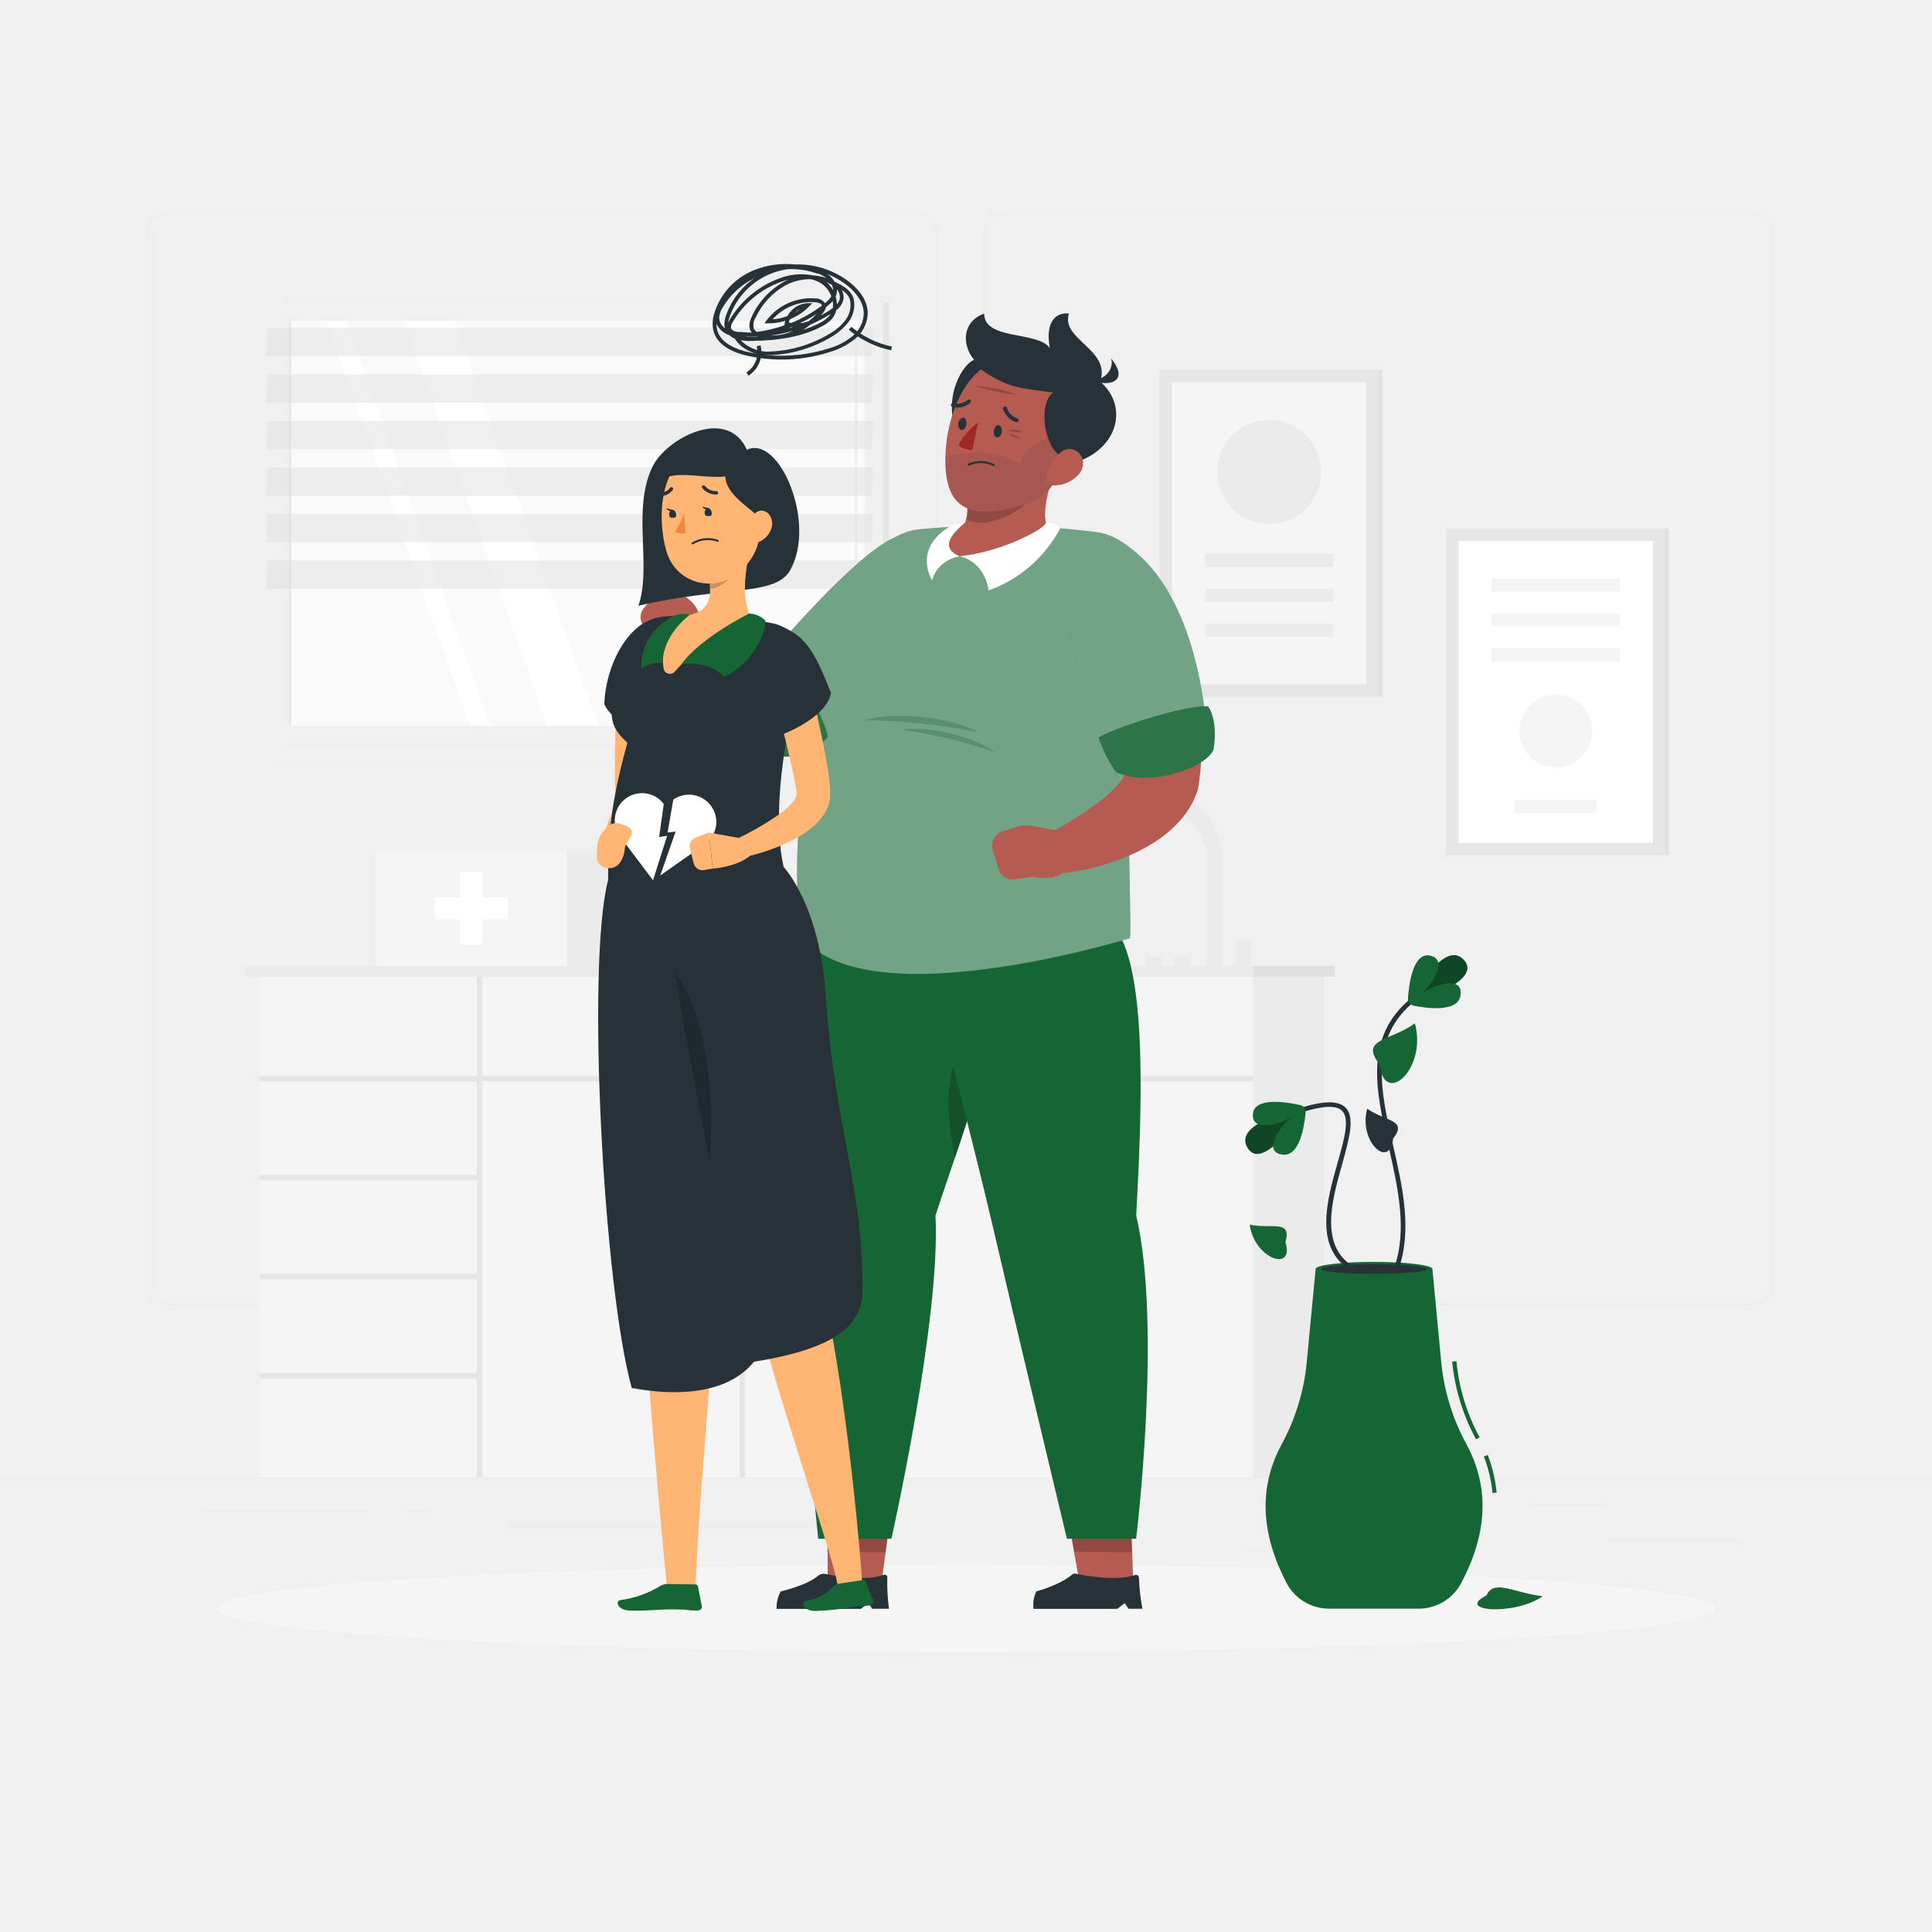
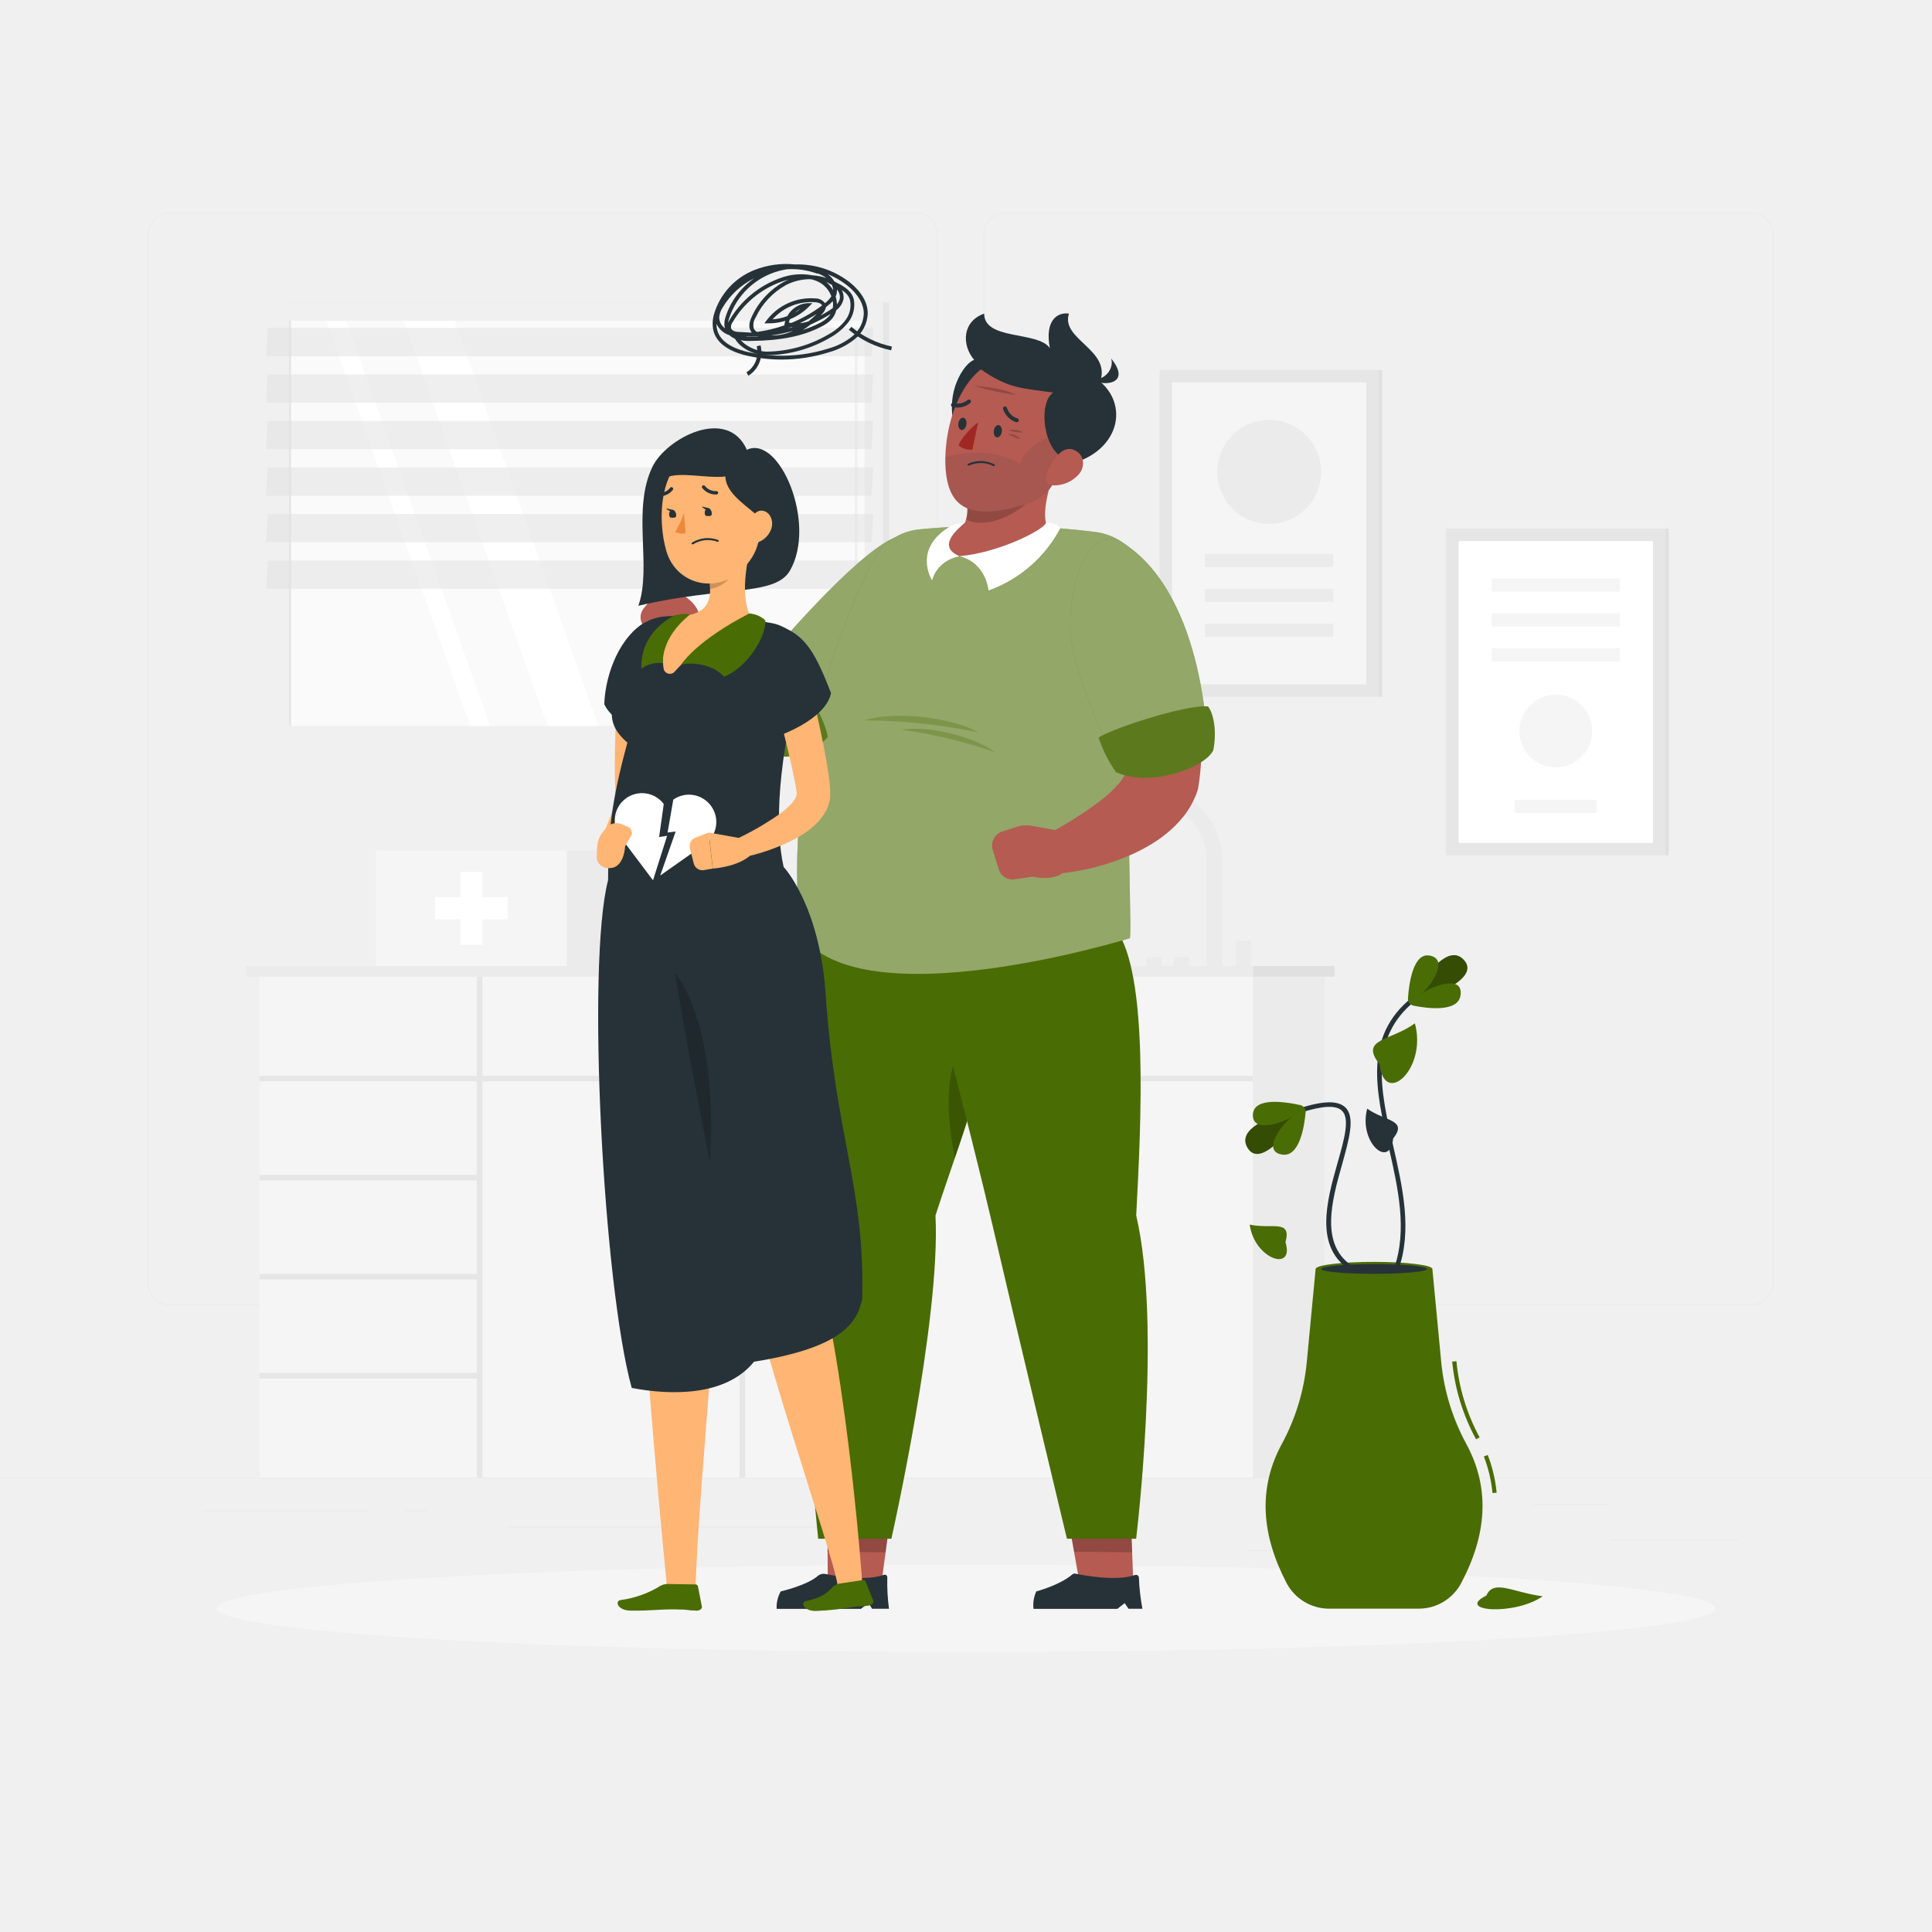
<svg xmlns="http://www.w3.org/2000/svg" viewBox="0 0 500 500">
  <g id="freepik--background-complete--inject-3">
    <rect y="382.4" width="500" height="0.25" style="fill:#ebebeb" />
    <rect x="416.78" y="398.49" width="33.12" height="0.25" style="fill:#ebebeb" />
    <rect x="322.53" y="401.21" width="8.69" height="0.25" style="fill:#ebebeb" />
    <rect x="396.59" y="389.21" width="19.19" height="0.25" style="fill:#ebebeb" />
    <rect x="52.46" y="390.89" width="43.19" height="0.25" style="fill:#ebebeb" />
    <rect x="104.56" y="390.89" width="6.33" height="0.25" style="fill:#ebebeb" />
    <rect x="131.47" y="395.11" width="93.68" height="0.25" style="fill:#ebebeb" />
    <path d="M237,337.8H43.91a5.71,5.71,0,0,1-5.7-5.71V60.66A5.71,5.71,0,0,1,43.91,55H237a5.71,5.71,0,0,1,5.71,5.71V332.09A5.71,5.71,0,0,1,237,337.8ZM43.91,55.2a5.46,5.46,0,0,0-5.45,5.46V332.09a5.46,5.46,0,0,0,5.45,5.46H237a5.47,5.47,0,0,0,5.46-5.46V60.66A5.47,5.47,0,0,0,237,55.2Z" style="fill:#ebebeb" />
    <path d="M453.31,337.8H260.21a5.72,5.72,0,0,1-5.71-5.71V60.66A5.72,5.72,0,0,1,260.21,55h193.1A5.71,5.71,0,0,1,459,60.66V332.09A5.71,5.71,0,0,1,453.31,337.8ZM260.21,55.2a5.47,5.47,0,0,0-5.46,5.46V332.09a5.47,5.47,0,0,0,5.46,5.46h193.1a5.47,5.47,0,0,0,5.46-5.46V60.66a5.47,5.47,0,0,0-5.46-5.46Z" style="fill:#ebebeb" />
    <rect x="300.08" y="95.76" width="56.73" height="84.56" style="fill:#e6e6e6" />
    <rect x="356.82" y="95.76" width="0.89" height="84.56" transform="translate(714.52 276.09) rotate(180)" style="fill:#e0e0e0" />
    <rect x="289.38" y="112.89" width="78.14" height="50.31" transform="translate(466.49 -190.41) rotate(90)" style="fill:#f5f5f5" />
    <circle cx="328.45" cy="122.12" r="13.45" transform="translate(155.29 426.77) rotate(-80.78)" style="fill:#ebebeb" />
    <rect x="311.86" y="143.35" width="33.18" height="3.4" style="fill:#ebebeb" />
    <rect x="311.86" y="152.38" width="33.18" height="3.4" style="fill:#ebebeb" />
    <rect x="311.86" y="161.41" width="33.18" height="3.4" style="fill:#ebebeb" />
    <rect x="374.26" y="136.8" width="56.73" height="84.56" style="fill:#e6e6e6" />
    <rect x="430.99" y="136.8" width="0.89" height="84.56" transform="translate(862.87 358.17) rotate(180)" style="fill:#e0e0e0" />
    <rect x="363.56" y="153.93" width="78.14" height="50.31" transform="translate(581.71 -223.54) rotate(90)" style="fill:#fff" />
    <circle cx="402.63" cy="189.18" r="9.43" transform="translate(-15.84 340.11) rotate(-45)" style="fill:#f5f5f5" />
    <rect x="386.03" y="167.77" width="33.18" height="3.4" style="fill:#f5f5f5" />
    <rect x="392.03" y="206.99" width="21.19" height="3.4" style="fill:#f5f5f5" />
    <rect x="386.03" y="158.74" width="33.18" height="3.4" style="fill:#f5f5f5" />
    <rect x="386.03" y="149.72" width="33.18" height="3.4" style="fill:#f5f5f5" />
    <rect x="63.6" y="250" width="260.69" height="2.78" style="fill:#ebebeb" />
    <rect x="324.29" y="250" width="21.11" height="2.78" transform="translate(669.69 502.78) rotate(180)" style="fill:#e0e0e0" />
    <rect x="67.18" y="252.78" width="257.11" height="129.62" style="fill:#f5f5f5" />
    <rect x="123.4" y="252.78" width="1.44" height="129.62" style="fill:#e6e6e6" />
    <rect x="191.4" y="279.14" width="1.44" height="103.26" style="fill:#e6e6e6" />
    <rect x="94.93" y="327.57" width="1.44" height="56.94" transform="translate(451.69 260.39) rotate(90)" style="fill:#e6e6e6" />
    <rect x="94.93" y="301.93" width="1.44" height="56.94" transform="translate(426.06 234.76) rotate(90)" style="fill:#e6e6e6" />
    <rect x="94.93" y="276.3" width="1.44" height="56.94" transform="translate(400.42 209.12) rotate(90)" style="fill:#e6e6e6" />
    <rect x="195.01" y="150.58" width="1.44" height="257.11" transform="translate(474.87 83.4) rotate(90)" style="fill:#e6e6e6" />
    <rect x="324.29" y="252.78" width="18.47" height="129.62" transform="translate(667.05 635.18) rotate(180)" style="fill:#ebebeb" />
    <rect x="97.29" y="220.12" width="49.4" height="29.88" style="fill:#f5f5f5" />
    <rect x="146.69" y="220.12" width="12.17" height="29.88" transform="translate(305.56 470.12) rotate(180)" style="fill:#ebebeb" />
    <polygon points="131.43 232.21 124.85 232.21 124.85 225.63 119.14 225.63 119.14 232.21 112.56 232.21 112.56 237.91 119.14 237.91 119.14 244.5 124.85 244.5 124.85 237.91 131.43 237.91 131.43 232.21" style="fill:#fff" />
    <path d="M316.33,250h-4V222.62a15.11,15.11,0,1,0-30.22,0h-4a19.11,19.11,0,1,1,38.22,0Z" style="fill:#ebebeb" />
    <rect x="319.78" y="243.44" width="4" height="6.56" style="fill:#ebebeb" />
    <rect x="303.75" y="247.67" width="4" height="2.33" style="fill:#ebebeb" />
    <rect x="296.66" y="247.67" width="4" height="2.33" style="fill:#ebebeb" />
    <rect x="73.38" y="78.24" width="156.72" height="114.39" transform="translate(303.48 270.87) rotate(180)" style="fill:#e6e6e6" />
    <rect x="69.99" y="78.24" width="158.53" height="114.39" transform="translate(298.5 270.87) rotate(180)" style="fill:#f0f0f0" />
    <polygon points="73.38 192.63 230.1 192.63 230.1 197.62 70.06 197.62 73.38 192.63" style="fill:#e6e6e6" />
    <polygon points="64.33 192.63 222.86 192.63 219.53 197.62 61.01 197.62 64.33 192.63" style="fill:#f0f0f0" />
    <rect x="96.81" y="60.93" width="104.88" height="149.02" transform="translate(284.69 -13.81) rotate(90)" style="fill:#fafafa" />
    <polygon points="154.86 187.88 117.64 83 104.47 83 141.69 187.88 154.86 187.88" style="fill:#fff" />
    <path d="M221.56,184.55a.37.37,0,0,0,.36-.37V86.09a.36.36,0,0,0-.72,0v98.09A.37.37,0,0,0,221.56,184.55Z" style="fill:#f0f0f0" />
    <polygon points="126.83 187.88 89.61 83 84.47 83 121.69 187.88 126.83 187.88" style="fill:#fff" />
    <rect x="22.6" y="135.14" width="104.88" height="0.6" transform="translate(210.48 60.39) rotate(90)" style="fill:#e6e6e6" />
    <polygon points="68.86 92.17 225.58 92.17 226.02 84.84 69.3 84.84 68.86 92.17" style="fill:#e0e0e0;opacity:0.5" />
    <polygon points="68.86 104.21 225.58 104.21 226.02 96.89 69.3 96.89 68.86 104.21" style="fill:#e0e0e0;opacity:0.5" />
    <polygon points="68.86 116.25 225.58 116.25 226.02 108.93 69.3 108.93 68.86 116.25" style="fill:#e0e0e0;opacity:0.5" />
    <polygon points="68.86 128.3 225.58 128.3 226.02 120.97 69.3 120.97 68.86 128.3" style="fill:#e0e0e0;opacity:0.5" />
    <polygon points="68.86 140.34 225.58 140.34 226.02 133.01 69.3 133.01 68.86 140.34" style="fill:#e0e0e0;opacity:0.5" />
    <polygon points="68.86 152.38 225.58 152.38 226.02 145.05 69.3 145.05 68.86 152.38" style="fill:#e0e0e0;opacity:0.5" />
  </g>
  <g id="freepik--Shadow--inject-3">
    <ellipse id="freepik--path--inject-3" cx="250" cy="416.24" rx="193.89" ry="11.32" style="fill:#f5f5f5" />
  </g>
  <g id="freepik--character-2--inject-3">
    <path d="M247.83,112.76c-4.35-10.65,2-19.12,4.29-19.6-3.31-3.93-3.08-10,2.58-12,0,7,13.93,4.46,17,8.93-1.37-7.27,2-9.35,4.94-8.93-2.19,6.72,11,9.34,8.07,17.6,7.2,6.12,5,17.05-6.16,20.86S250.73,119.86,247.83,112.76Z" style="fill:#263238" />
    <path d="M282.49,98.25c4,.23,5.85-3.35,5.05-5.49C292.85,99.24,286,100.22,282.49,98.25Z" style="fill:#263238" />
    <polygon points="214.13 390.62 230.66 390.78 228.04 410.31 214.22 410.2 214.13 390.62" style="fill:#b55b52" />
    <polygon points="214.13 390.63 230.67 390.78 229.2 401.72 214.18 401.59 214.13 390.63" style="opacity:0.2" />
-     <path d="M242.1,314.57c8.07-25.06,20-51.22,12.08-75.1L208,239.33s-.39,54.88-1.25,78c-.89,24.05,5,80.9,5,80.9l18.94,0S243.5,341.42,242.1,314.57Z" style="fill:#166534" />
+     <path d="M242.1,314.57c8.07-25.06,20-51.22,12.08-75.1L208,239.33s-.39,54.88-1.25,78c-.89,24.05,5,80.9,5,80.9l18.94,0S243.5,341.42,242.1,314.57Z" style="fill:#4a6c04" />
    <path d="M256.31,264.62c-1.34,11.58-5.18,23.38-9.18,35.1C242.33,275.7,249,267.25,256.31,264.62Z" style="opacity:0.2" />
    <path d="M230.07,416.35H225.7l-.91-1.46-2,1.48H201a8.15,8.15,0,0,1,1.06-4.52s6.83-1.54,9.69-4.08a2.32,2.32,0,0,1,2-.4c2.89.58,10.58,1.84,15,.19a.67.67,0,0,1,.88.65A51,51,0,0,0,230.07,416.35Z" style="fill:#263238" />
    <polygon points="276.03 390.62 292.59 390.78 293.32 410.31 279.48 410.2 276.03 390.62" style="fill:#b55b52" />
    <polygon points="276.04 390.63 292.6 390.78 293.01 401.72 277.97 401.59 276.04 390.63" style="opacity:0.2" />
-     <path d="M294.05,314.57c1.33-25.06,3.15-62.56-5.25-74.09l-51.58-1.15s14.34,54.88,19.7,78c5.56,24.05,19.2,80.9,19.2,80.9l17.91,0S300.78,343.18,294.05,314.57Z" style="fill:#166534" />
+     <path d="M294.05,314.57c1.33-25.06,3.15-62.56-5.25-74.09l-51.58-1.15s14.34,54.88,19.7,78c5.56,24.05,19.2,80.9,19.2,80.9l17.91,0S300.78,343.18,294.05,314.57Z" style="fill:#4a6c04" />
    <path d="M235.48,167.89l-1,1.42-.94,1.25c-.63.82-1.28,1.6-1.93,2.38-1.29,1.56-2.67,3-4.09,4.49s-2.91,2.85-4.45,4.22-3.15,2.68-4.86,3.92-3.46,2.45-5.34,3.56a56.21,56.21,0,0,1-6,3,43.82,43.82,0,0,1-6.63,2.28,39.51,39.51,0,0,1-7.31,1.07l-.92.05a7.23,7.23,0,0,1-3.44-.7,24.67,24.67,0,0,1-4.44-2.67,28.19,28.19,0,0,1-3.6-3.35,28.86,28.86,0,0,1-4.74-7.48,34.63,34.63,0,0,1-2.31-7.65,38.17,38.17,0,0,1-.49-3.81c0-.64-.06-1.28-.08-1.92l0-2.07a4.73,4.73,0,0,1,4.8-4.67,4.68,4.68,0,0,1,2.67.87l3,2.11a3.81,3.81,0,0,1,.33.51l.36.61c.24.42.49.83.74,1.24.48.83,1,1.63,1.52,2.4a32.39,32.39,0,0,0,3.25,4.14,20.32,20.32,0,0,0,1.66,1.59,19.55,19.55,0,0,0,1.62,1.17,8,8,0,0,0,2.84,1.06l-4.37-.65a23.61,23.61,0,0,0,6.81-2.56,34.91,34.91,0,0,0,3.53-2.22c1.19-.8,2.37-1.72,3.53-2.68a80.53,80.53,0,0,0,6.77-6.38c1.1-1.14,2.16-2.33,3.21-3.52l1.53-1.8.73-.89.6-.74.44-.54a10.67,10.67,0,0,1,17,12.93Z" style="fill:#b55b52" />
    <path d="M183.86,165.87l-4.51,5.33c-6.4,3.55-9.55-5.47-9.55-5.47L166.53,162a3.71,3.71,0,0,1,.24-4.78l3.12-3.75a3.84,3.84,0,0,1,5.3-.88l3.34,2.74a7.69,7.69,0,0,1,2.21,3Z" style="fill:#b55b52" />
-     <path d="M231.61,139.1c-10.41,4.16-33.1,31.3-33.1,31.3-3,5.64,2.33,20.57,10,22.15,0,0,20.63-11,25.61-20.52C239.51,161.64,242.65,134.7,231.61,139.1Z" style="fill:#166534" />
+     <path d="M231.61,139.1c-10.41,4.16-33.1,31.3-33.1,31.3-3,5.64,2.33,20.57,10,22.15,0,0,20.63-11,25.61-20.52C239.51,161.64,242.65,134.7,231.61,139.1Z" style="fill:#4a6c04" />
    <g style="opacity:0.4">
      <path d="M231.61,139.1c-10.41,4.16-33.1,31.3-33.1,31.3-3,5.64,2.33,20.57,10,22.15,0,0,20.63-11,25.61-20.52C239.51,161.64,242.65,134.7,231.61,139.1Z" style="fill:#fff" />
    </g>
-     <path d="M237.87,137a208.81,208.81,0,0,1,46,.73,15.53,15.53,0,0,1,12.92,18.49c-7.16,36-3.63,79.46-4.36,86.58,0,0-69.3,21.46-85.29-1-4.7-44.14,11.13-80.78,18.36-96A15.45,15.45,0,0,1,237.87,137Z" style="fill:#166534" />
+     <path d="M237.87,137a208.81,208.81,0,0,1,46,.73,15.53,15.53,0,0,1,12.92,18.49c-7.16,36-3.63,79.46-4.36,86.58,0,0-69.3,21.46-85.29-1-4.7-44.14,11.13-80.78,18.36-96A15.45,15.45,0,0,1,237.87,137Z" style="fill:#4a6c04" />
    <path d="M237.87,137a208.81,208.81,0,0,1,46,.73,15.53,15.53,0,0,1,12.92,18.49c-7.16,36-3.63,79.46-4.36,86.58,0,0-69.3,21.46-85.29-1-4.7-44.14,11.13-80.78,18.36-96A15.45,15.45,0,0,1,237.87,137Z" style="fill:#fff;opacity:0.4" />
    <path d="M245.11,138.4a11.11,11.11,0,0,1,4.65-3.18,9,9,0,0,0,.15-6.05L272.59,122c-1.84,7.49-3.4,12.43-.61,16.07-1.68,2.27-11.92,5.48-21.1,6C243.13,144.39,243.48,140.46,245.11,138.4Z" style="fill:#b55b52" />
    <path d="M270.7,135.3c-.55,1.82-12.12,7.73-22.4,8.64,7,1.74,7.53,8.88,7.53,8.88a34,34,0,0,0,18.59-16.15C273.26,135.05,270.7,135.3,270.7,135.3Z" style="fill:#fff" />
-     <path d="M223.74,186.42a148.93,148.93,0,0,1,29.42,3.12C247.59,186.17,232.58,183.64,223.74,186.42Z" style="fill:#166534;opacity:0.3" />
-     <path d="M233.41,188.88a123.08,123.08,0,0,1,24.07,5.79C253.23,191.26,241,187.53,233.41,188.88Z" style="fill:#166534;opacity:0.3" />
+     <path d="M223.74,186.42a148.93,148.93,0,0,1,29.42,3.12C247.59,186.17,232.58,183.64,223.74,186.42Z" style="fill:#4a6c04;opacity:0.3" />
+     <path d="M233.41,188.88a123.08,123.08,0,0,1,24.07,5.79C253.23,191.26,241,187.53,233.41,188.88Z" style="fill:#4a6c04;opacity:0.3" />
    <path d="M249.76,135.22c-1.1,1.11-7.84,6-1.46,8.72-6.13,1.29-7.07,6.28-7.07,6.28s-5.36-8.34,5.1-14.24A21.73,21.73,0,0,1,249.76,135.22Z" style="fill:#fff" />
    <path d="M250.09,129.87l17-1c-5.32,5.69-13.38,7.82-17.06,5.51A9,9,0,0,0,250.09,129.87Z" style="opacity:0.2" />
    <path d="M277.18,111.26c-2.65,10.54-4,17-11.49,19.2-14.63,4.41-20.47,1.26-21-9.89-.51-10,3.9-25.59,15.14-27.79A15,15,0,0,1,277.18,111.26Z" style="fill:#b55b52" />
    <path d="M274.42,117.64l-2.6-4.7s-7.23,2.86-7.74,7.32c-1.46-1.51-9.5-5-19.46-1.9,0,.76,0,1.5,0,2.21.56,11.15,6.41,14.3,21,9.9,4.57-1.39,6.86-4.32,8.54-8.81A12.61,12.61,0,0,0,274.42,117.64Z" style="fill:#263238;opacity:0.1" />
    <path d="M275.54,118.59c-5.42-1.85-7-14.11-3-17-8-1.16-11.45-.88-18.95-6.18a1.57,1.57,0,0,1,.56-2.8c11.68-2.71,18.17-.7,22.05,3.92C280.36,101.44,286,114.78,275.54,118.59Z" style="fill:#263238" />
    <path d="M251.91,119.55a9.37,9.37,0,0,0-1.37.48.24.24,0,0,0-.1.33.28.28,0,0,0,.35.13,7.25,7.25,0,0,1,6.31.12.26.26,0,0,0,.35-.08.25.25,0,0,0-.1-.34A7.65,7.65,0,0,0,251.91,119.55Z" style="fill:#263238" />
    <path d="M260.94,111.37a5,5,0,0,1,3.79.52A9.91,9.91,0,0,1,260.94,111.37Z" style="opacity:0.2" />
    <path d="M260.88,112.29a4.13,4.13,0,0,1,3.21,1.31A8.13,8.13,0,0,1,260.88,112.29Z" style="opacity:0.2" />
    <path d="M252.12,99.85s7.33.37,10.83,2.35A59.78,59.78,0,0,1,252.12,99.85Z" style="opacity:0.2" />
    <path d="M279.09,122.87a8.58,8.58,0,0,1-6,2.75c-3.05.08-2.69-2.38-1.35-4.93,1.21-2.29,3.4-5.38,6.17-4.27S281,120.79,279.09,122.87Z" style="fill:#b55b52" />
    <path d="M259.25,111.84c-.16.87-.75,1.47-1.31,1.34s-.89-.94-.73-1.81.75-1.47,1.31-1.34S259.41,111,259.25,111.84Z" style="fill:#263238" />
    <path d="M250.09,109.93c-.17.87-.76,1.47-1.32,1.34s-.89-.94-.73-1.81.75-1.47,1.32-1.34S250.25,109.06,250.09,109.93Z" style="fill:#263238" />
    <path d="M253.15,109.28l-1.51,7.12s-2.4.12-3.57-1.2C249.43,112.11,253.15,109.28,253.15,109.28Z" style="fill:#a02724" />
    <path d="M260.18,105.21a.47.47,0,0,0-.26,0,.51.51,0,0,0-.32.65,5.24,5.24,0,0,0,3.35,3.39.52.52,0,1,0,.25-1h0a4.18,4.18,0,0,1-2.62-2.71A.51.51,0,0,0,260.18,105.21Z" style="fill:#263238" />
    <path d="M250.93,103.42a.52.52,0,0,0-.48.08,4.07,4.07,0,0,1-3.66.81.52.52,0,0,0-.65.33.53.53,0,0,0,.32.66,5.15,5.15,0,0,0,4.63-1,.52.52,0,0,0,.08-.73A.47.47,0,0,0,250.93,103.42Z" style="fill:#263238" />
    <path d="M295.66,416.35h-3.6l-1-1.46-1.89,1.48H267.47a8.33,8.33,0,0,1,.73-4.52s5.89-1.54,9.2-4.29a1,1,0,0,1,.8-.32c2.16.46,10.76,2.08,15.49.38a.77.77,0,0,1,1.06.71A52.89,52.89,0,0,0,295.66,416.35Z" style="fill:#263238" />
    <path d="M301.41,155.52l.71,1.49.62,1.38c.41.91.78,1.82,1.15,2.73.74,1.82,1.39,3.67,2,5.53a104.58,104.58,0,0,1,3.15,11.43q.62,2.94,1.08,5.95c.27,2,.49,4.07.63,6.15s.2,4.21.11,6.38a58.47,58.47,0,0,1-.66,6.61l-.12.76a5.88,5.88,0,0,1-.22.85,21.86,21.86,0,0,1-3.56,6.51,28.91,28.91,0,0,1-4.42,4.43,32.71,32.71,0,0,1-4.57,3.14,47.71,47.71,0,0,1-4.6,2.36,62,62,0,0,1-9.2,3.18c-1.54.41-3.09.73-4.64,1l-2.34.38c-.8.12-1.54.19-2.45.3a5.35,5.35,0,0,1-3.33-9.92l.47-.27,3.5-2c1.19-.69,2.36-1.41,3.51-2.13a77.31,77.31,0,0,0,6.47-4.47,31.27,31.27,0,0,0,5-4.66c1.27-1.5,1.78-2.93,1.68-3.35l-.33,1.61a48.31,48.31,0,0,0-.58-8.64,92.18,92.18,0,0,0-2-9.23c-.88-3.11-1.84-6.25-2.95-9.36-.54-1.56-1.13-3.1-1.71-4.64l-.9-2.29-.84-2.09-.22-.55a10.67,10.67,0,0,1,19.54-8.56Z" style="fill:#b55b52" />
-     <path d="M291,140.73c21.22,14,21.53,52.92,21.53,52.92-4.14,6.38-17.06,6.85-24.13,3.39,0,0-9.9-20.93-11.2-31.63C275.81,153.78,281.11,134.19,291,140.73Z" style="fill:#166534" />
+     <path d="M291,140.73c21.22,14,21.53,52.92,21.53,52.92-4.14,6.38-17.06,6.85-24.13,3.39,0,0-9.9-20.93-11.2-31.63C275.81,153.78,281.11,134.19,291,140.73Z" style="fill:#4a6c04" />
    <g style="opacity:0.4">
      <path d="M291,140.73c21.22,14,21.53,52.92,21.53,52.92-4.14,6.38-17.06,6.85-24.13,3.39,0,0-9.9-20.93-11.2-31.63C275.81,153.78,281.11,134.19,291,140.73Z" style="fill:#fff" />
    </g>
-     <path d="M296.48,201.29c6.74,0,15.73-3.35,17.53-7.16,1.06-5.66-.24-10-1.39-11.31-5.77-.59-26.22,6.22-28.29,8.12a34.35,34.35,0,0,0,4.52,8.93A18.82,18.82,0,0,0,296.48,201.29Z" style="fill:#166534" />
+     <path d="M296.48,201.29c6.74,0,15.73-3.35,17.53-7.16,1.06-5.66-.24-10-1.39-11.31-5.77-.59-26.22,6.22-28.29,8.12a34.35,34.35,0,0,0,4.52,8.93A18.82,18.82,0,0,0,296.48,201.29Z" style="fill:#4a6c04" />
    <path d="M296.48,201.29c6.74,0,15.73-3.35,17.53-7.16,1.06-5.66-.24-10-1.39-11.31-5.77-.59-26.22,6.22-28.29,8.12a34.35,34.35,0,0,0,4.52,8.93A18.82,18.82,0,0,0,296.48,201.29Z" style="fill:#fff;opacity:0.1" />
    <path d="M275,215.2l2,6.68c-.49,7.31-9.78,5-9.78,5l-4.9.72a3.7,3.7,0,0,1-3.89-2.79L257,220.2a3.86,3.86,0,0,1,2.14-4.94l4.12-1.31a7.53,7.53,0,0,1,3.71-.24Z" style="fill:#b55b52" />
-     <path d="M192.64,180.13c1.34,6.6,6.47,14.72,10.57,15.71a15.39,15.39,0,0,0,11-5.08c-.6-5.77-11.63-23-13.91-24.63a34.42,34.42,0,0,0-7.83,6.24A18.82,18.82,0,0,0,192.64,180.13Z" style="fill:#166534" />
+     <path d="M192.64,180.13c1.34,6.6,6.47,14.72,10.57,15.71a15.39,15.39,0,0,0,11-5.08c-.6-5.77-11.63-23-13.91-24.63a34.42,34.42,0,0,0-7.83,6.24A18.82,18.82,0,0,0,192.64,180.13Z" style="fill:#4a6c04" />
    <path d="M192.64,180.13c1.34,6.6,6.47,14.72,10.57,15.71a15.39,15.39,0,0,0,11-5.08c-.6-5.77-11.63-23-13.91-24.63a34.42,34.42,0,0,0-7.83,6.24A18.82,18.82,0,0,0,192.64,180.13Z" style="fill:#fff;opacity:0.1" />
  </g>
  <g id="freepik--character-1--inject-3">
    <path d="M168.87,120.77c-5.42,11.17-.09,25.8-3.66,36,22-5.18,35.37-2.4,39.24-9.12,7-12.18-2.74-35.24-11.16-31.25C188.2,105.06,172.42,113.45,168.87,120.77Z" style="fill:#263238" />
    <path d="M162,224.79s0,57.88,3.51,89.23c.36,29.43,7.08,96.46,7.08,96.46H180c1.25-33,6.38-69,4.33-93.43,14.29-57.14,7.66-92.22,7.66-92.22Z" style="fill:#ffb573" />
    <path d="M174.29,224.83s12.13,64.2,16.33,91.56c4.4,28.73,25,85.1,26.19,94.09l6.33-1.07s-4.46-62.9-14.63-92c8.22-81.29-8.91-92.55-8.91-92.55Z" style="fill:#ffb573" />
    <path d="M170,173.68l-1.19,16.53c-.18,2.75-.35,5.5-.49,8.23s-.23,5.45-.21,8.06v.42a2.89,2.89,0,0,1-.13.84,26.13,26.13,0,0,1-3.63,7.08,31.47,31.47,0,0,1-2.4,2.95,28.24,28.24,0,0,1-2.81,2.61,2.43,2.43,0,0,1-3.75-2.84l.11-.25c.39-.93.9-2,1.3-3s.82-2,1.18-3,.66-2,.94-2.92a28.1,28.1,0,0,0,.61-2.79l-.13,1.25c-.22-3-.29-5.82-.29-8.68s.05-5.68.15-8.51.24-5.64.43-8.45.39-5.61.69-8.44a4.82,4.82,0,0,1,9.61.85Z" style="fill:#ffb573" />
    <path d="M166.2,161.52c-6.77,4.55-9.68,14.51-9.8,20.75,3,6.48,13.95,7.52,13.95,7.52s3.14-11.67,2.87-17.37S170.1,158.9,166.2,161.52Z" style="fill:#263238" />
    <path d="M160.56,172a12.52,12.52,0,0,1,11.79-12.49c1.83-.11,3.75-.21,5.61-.24a120.42,120.42,0,0,1,17.09,1.28c1.62.2,3.21.45,4.7.71a9.75,9.75,0,0,1,7.77,12c-6.22,23.45-7.08,40.59-4.72,51.1,0,0,9.29,9.78,10.87,32.86,2.51,36.8,10.25,50.38,9.47,79-1.31,5.83-4.72,12.47-28,16.19-7.34,9.05-21.61,8.7-31.65,6.79-7.26-26.2-11.81-109.3-6.12-131.43,0-12.24.85-20.4,5-35.58C154.51,185.41,160.57,180.67,160.56,172Z" style="fill:#263238" />
    <path d="M184.07,208.65a7.05,7.05,0,0,0-9.82-1.71l-1.48,8.51,2.09-.25-4,11.39,11.53-8.12A7,7,0,0,0,184.07,208.65Z" style="fill:#fff" />
    <path d="M170.58,216.63l1.2-8.56a7.05,7.05,0,0,0-11.26,8.49L169,227.82l3.65-11.52Z" style="fill:#fff" />
    <path d="M158.19,224.65c3.45-.5,3.57-5.6,3.57-5.6l1.45-2.51a1.72,1.72,0,0,0-.82-2.6l-1.71-.72a3.46,3.46,0,0,0-3.77,1l-.64.77a7,7,0,0,0-1.74,4.35l-.07,2.26a3.39,3.39,0,0,0,.26,1.46,3.21,3.21,0,0,0,3.47,1.56Z" style="fill:#ffb573" />
    <path d="M183.73,300.83c1-14.73,0-36.75-9-49.1C177.09,267.39,183.73,300.83,183.73,300.83Z" style="opacity:0.2" />
    <path d="M194.35,141.17c-1.36,5.41-3,15.39.7,19.34a46.29,46.29,0,0,0-20.45,13.32,1.65,1.65,0,0,1-2.87-.87c-1.49-10.15,6.23-13.73,6.23-13.73,6.2-1,6.28-5.55,5.43-9.9Z" style="fill:#ffb573" />
    <path d="M189.88,144.5l-6.48,4.83a18.12,18.12,0,0,1,.37,3.06c2.36-.16,5.71-2.49,6.09-4.92A8.36,8.36,0,0,0,189.88,144.5Z" style="opacity:0.2" />
    <path d="M197,128.87c-.08,9.14.08,13-4.25,17.85-6.51,7.27-17.66,4.94-20.3-4.11-2.37-8.14-1.84-21.73,6.84-25.64S197,119.72,197,128.87Z" style="fill:#ffb573" />
    <path d="M192.66,117.63c.76,11.41-18.45,1.3-22.09,7.51C172.15,116.54,183.67,111.44,192.66,117.63Z" style="fill:#263238" />
    <path d="M188.42,120c-4.21,9.36,11.56,12.32,12.19,20.53C209.14,128.66,197.28,111,188.42,120Z" style="fill:#263238" />
    <path d="M184.21,132.82c0,.74-.32.72-.82.73s-.92.07-1-.68.33-1.35.82-1.37S184.17,132.07,184.21,132.82Z" style="fill:#263238" />
    <path d="M175,133.24c0,.75-.33.72-.82.74s-.92.06-1-.68.33-1.36.82-1.37S174.93,132.5,175,133.24Z" style="fill:#263238" />
    <path d="M174.23,132l-1.83-.46S173.4,132.87,174.23,132Z" style="fill:#263238" />
    <path d="M177,132.71a19.45,19.45,0,0,1-2.27,4.91,3.33,3.33,0,0,0,2.72.32Z" style="fill:#ed893e" />
    <path d="M199.43,137.31a5.74,5.74,0,0,1-3.63,3.16c-2.05.54-3.08-1.71-2.51-4,.51-2,2.19-4.75,4.25-4.27S200.37,135.32,199.43,137.31Z" style="fill:#ffb573" />
    <path d="M182.13,125.61a.49.49,0,0,1,.31.16,3.57,3.57,0,0,0,2.92,1.33.46.46,0,0,1,.5.39.43.43,0,0,1-.38.48,4.48,4.48,0,0,1-3.71-1.64.43.43,0,0,1,0-.62A.5.5,0,0,1,182.13,125.61Z" style="fill:#263238" />
    <path d="M173.74,126.07a.5.5,0,0,1,.31.1.45.45,0,0,1,.07.62,4.28,4.28,0,0,1-3.63,1.63.45.45,0,0,1-.4-.49.42.42,0,0,1,.48-.38,3.4,3.4,0,0,0,2.86-1.32A.43.43,0,0,1,173.74,126.07Z" style="fill:#263238" />
    <path d="M183.47,131.53l-1.83-.45S182.64,132.44,183.47,131.53Z" style="fill:#263238" />
    <path d="M191.48,216.9l-8.08-1.44,1.08,9.33s6.05-.37,9.52-3.24l.31-1.23C193.85,218.34,193.39,217.61,191.48,216.9Z" style="fill:#ffb573" />
    <path d="M178.54,219.54l1,3.93a2.32,2.32,0,0,0,2.65,1.71l2.27-.39-1.08-9.33L180,216.78A2.34,2.34,0,0,0,178.54,219.54Z" style="fill:#ffb573" />
    <path d="M207.83,170.42c1.35,4.92,2.58,9.82,3.67,14.8s2.17,9.93,2.93,15.16c.18,1.33.35,2.63.42,4.2l0,.62c0,.22,0,.49,0,.73s0,.21,0,.42l-.07.56a5.32,5.32,0,0,1-.21.92,10.57,10.57,0,0,1-1.25,2.8,15.58,15.58,0,0,1-3.41,3.74,25.41,25.41,0,0,1-3.65,2.46,50.86,50.86,0,0,1-15.14,5.27,2.39,2.39,0,0,1-1.5-4.51l.12-.06a74.61,74.61,0,0,0,12.37-7.11,21.61,21.61,0,0,0,2.38-2.08,7.58,7.58,0,0,0,1.47-2,2.09,2.09,0,0,0,.21-.68s0-.11,0,0a.29.29,0,0,0,0,.09c0,.05,0,0,0-.06v-.21l0-.33c-.1-.94-.31-2.14-.54-3.29-.46-2.34-1-4.76-1.59-7.17s-1.15-4.84-1.76-7.26l-3.66-14.55h0a4.82,4.82,0,0,1,9.33-2.45Z" style="fill:#ffb573" />
    <path d="M203.19,162.53c5.36,2.52,7.81,6.34,11.88,16.84-1.43,7-13.85,11.17-13.85,11.17a82,82,0,0,1-4.38-13.33C195.76,171.61,197.74,160,203.19,162.53Z" style="fill:#263238" />
-     <path d="M180.61,410.46a.63.63,0,0,0-.67-.41l-6.9-.11a3.81,3.81,0,0,0-2.08.45,26.22,26.22,0,0,1-10.39,3.71c-1.47.22-.8,2.69,2.65,2.73,5.71.06,6.74-.37,11.61-.32,4.17.05,2.18.24,5.49.32.79,0,1.44-.5,1.33-1.05Z" style="fill:#166534" />
-     <path d="M224,409.22a.64.64,0,0,0-.73-.29l-5.56.83a3.7,3.7,0,0,0-2,.78c-1.75,1.73-2.61,2.8-7.17,3.83-1.45.32-.55,2.74,2.89,2.53a68.46,68.46,0,0,0,9.25-1c2.3-.39.92.08,4.2-.39.79-.12,1.33-.73,1.12-1.26Z" style="fill:#166534" />
-     <path d="M176.26,172c2.63-.67,8.22-.2,11.1,3.14,5.55-2.12,10.85-9.77,10.72-14.57a6.63,6.63,0,0,0-4.15-1.8S181.42,164.86,176.26,172Z" style="fill:#166534" />
-     <path d="M171.58,171.63s-.77-6.34,6.89-12.49c-.77-.63-3.8.08-3.8.08s-9,3.86-8.69,13.83A7.68,7.68,0,0,1,171.58,171.63Z" style="fill:#166534" />
+     <path d="M180.61,410.46a.63.63,0,0,0-.67-.41l-6.9-.11a3.81,3.81,0,0,0-2.08.45,26.22,26.22,0,0,1-10.39,3.71c-1.47.22-.8,2.69,2.65,2.73,5.71.06,6.74-.37,11.61-.32,4.17.05,2.18.24,5.49.32.79,0,1.44-.5,1.33-1.05Z" style="fill:#4a6c04" />
+     <path d="M224,409.22a.64.64,0,0,0-.73-.29l-5.56.83a3.7,3.7,0,0,0-2,.78c-1.75,1.73-2.61,2.8-7.17,3.83-1.45.32-.55,2.74,2.89,2.53a68.46,68.46,0,0,0,9.25-1c2.3-.39.92.08,4.2-.39.79-.12,1.33-.73,1.12-1.26Z" style="fill:#4a6c04" />
+     <path d="M176.26,172c2.63-.67,8.22-.2,11.1,3.14,5.55-2.12,10.85-9.77,10.72-14.57a6.63,6.63,0,0,0-4.15-1.8S181.42,164.86,176.26,172Z" style="fill:#4a6c04" />
+     <path d="M171.58,171.63s-.77-6.34,6.89-12.49c-.77-.63-3.8.08-3.8.08s-9,3.86-8.69,13.83A7.68,7.68,0,0,1,171.58,171.63Z" style="fill:#4a6c04" />
    <path d="M180.39,139.79a7.44,7.44,0,0,0-1.3.64.22.22,0,0,0-.06.34.28.28,0,0,0,.36.08,7.26,7.26,0,0,1,6.28-.65.26.26,0,0,0,.34-.12.25.25,0,0,0-.15-.33A7.63,7.63,0,0,0,180.39,139.79Z" style="fill:#263238" />
  </g>
  <g id="freepik--Thoughts--inject-3">
    <path d="M202.27,93.06a40.88,40.88,0,0,1-8.88-1c-2.81-.62-7.68-2.29-8.75-6.43a8.67,8.67,0,0,1,.17-4.4,17.7,17.7,0,0,1,10.35-11.32,22.34,22.34,0,0,1,10.61-1.47,21.88,21.88,0,0,1,13.92,4.45c1.84,1.41,4.92,4.37,4.88,8.29a9,9,0,0,1-3.38,6.61,18.81,18.81,0,0,1-6.58,3.35A41.1,41.1,0,0,1,202.27,93.06Zm-16.84-9.25a5.9,5.9,0,0,0,.18,1.6c.93,3.62,5.41,5.13,8,5.7a40.21,40.21,0,0,0,20.71-.89,17.15,17.15,0,0,0,6.23-3.16,8,8,0,0,0,3-5.86c0-3.49-2.8-6.19-4.49-7.48a20.45,20.45,0,0,0-4.9-2.78,7.73,7.73,0,0,1,.77.62,5.79,5.79,0,0,1,1.13,1.51,4.58,4.58,0,0,1,2.26,4.2,4.74,4.74,0,0,1-1.89,3,5.34,5.34,0,0,1-1.21,2.35,8.83,8.83,0,0,1-2.62,1.89c-4.7,2.46-10.45,3.64-18.1,3.72a11.12,11.12,0,0,1-4.19-.54,5,5,0,0,1-1.55-.94l-.59-.23A5.53,5.53,0,0,1,185.43,83.81ZM193,87.17c.49,0,1,0,1.5,0l1.69,0-.16-.07c-.69,0-1.37,0-2.06,0l-.58,0Zm6.51-.36a12.63,12.63,0,0,0,5.78-1.21A38.31,38.31,0,0,1,199.52,86.81Zm4.55-14.44a18.6,18.6,0,0,0-1.9.56,24,24,0,0,0-12.53,10.41,2.18,2.18,0,0,0-.44,1.58c.21.73,1.29,1,2.15,1s1.73.13,2.6.14l.62,0a2.72,2.72,0,0,1-.37-.58c-.61-1.29,0-2.76.47-3.76a19.71,19.71,0,0,1,8.23-8.8C203.29,72.72,203.68,72.53,204.07,72.37Zm5.56-.12a13.61,13.61,0,0,0-6.26,1.55,18.67,18.67,0,0,0-7.8,8.37,3.55,3.55,0,0,0-.47,2.88,2.13,2.13,0,0,0,.81.86,35.87,35.87,0,0,0,7.22-1.75l-.13,0,.07-.43q.06-.34.15-.69a14.23,14.23,0,0,1-4.39.64l-1,0,.58-.78a14.4,14.4,0,0,1,12.63-5.67,3,3,0,0,1,2.46,1.23,7.06,7.06,0,0,0,1.66-1.76,6.83,6.83,0,0,0-2.74-3.43,8.6,8.6,0,0,0-2.25-.94ZM209.79,84a21.18,21.18,0,0,1-2,1.38,27,27,0,0,0,4.35-1.79,8.12,8.12,0,0,0,2.33-1.68,3.76,3.76,0,0,0,.48-.65,38,38,0,0,1-4.15,2.26A10.64,10.64,0,0,1,209.79,84ZM195.23,72A19.72,19.72,0,0,0,187,79.62a5.45,5.45,0,0,0-.88,2.54,3.6,3.6,0,0,0,1.51,2.8,3.06,3.06,0,0,1-.14-.58,5.71,5.71,0,0,1,.3-2.4A19.4,19.4,0,0,1,195.23,72Zm9.63,12.62-1,.38,1.25-.35Zm6.63-3.46A37.34,37.34,0,0,1,207,83.64a8.26,8.26,0,0,0,2.14-.46l.18-.07A23.08,23.08,0,0,0,211.49,81.12Zm-7.34,2.3.6.13a35.49,35.49,0,0,0,8-4.53c-.19-.53-1-.79-1.74-.85a13.43,13.43,0,0,0-11.07,4.44,14,14,0,0,0,3.82-.83A6.39,6.39,0,0,1,209,78.45l1.25,0-.88.89a14.56,14.56,0,0,1-4.93,3.27A4.33,4.33,0,0,0,204.15,83.42Zm-.81-13.71a15.67,15.67,0,0,0-1.78.38,18.73,18.73,0,0,0-12.85,12.19,7.09,7.09,0,0,0-.28,1.21c.1-.22.22-.44.34-.65A25,25,0,0,1,201.84,72a15.3,15.3,0,0,1,8.43-.74,12.57,12.57,0,0,1,3.61.71,8.43,8.43,0,0,0-2.35-1.24l0,.1A19.16,19.16,0,0,0,203.34,69.71Zm10.4,9.79a3.3,3.3,0,0,1-.88,1.6l-.48.53c.79-.43,1.56-.89,2.32-1.37.27-.18.56-.37.83-.58a5.45,5.45,0,0,0,0-1.71v-.08A11.57,11.57,0,0,1,214,79.28Zm-6.53.38a5.59,5.59,0,0,0-1.46,1A13.13,13.13,0,0,0,207.21,79.88Zm9.06-3.16a7,7,0,0,1,.25,1.1,6.69,6.69,0,0,1,.08.88,3.08,3.08,0,0,0,.75-1.56,2.92,2.92,0,0,0-.76-2.25,3.79,3.79,0,0,1-.16,1.39A3.29,3.29,0,0,1,216.27,76.72ZM213.89,73a7.81,7.81,0,0,1,1.71,2.11,3.42,3.42,0,0,0-.32-1.41,6.37,6.37,0,0,0-.84-.47Z" style="fill:#263238" />
    <path d="M198.37,91.94c-2.93,0-6.81-1.67-8.3-4.51L191,87c1.31,2.5,4.93,4,7.5,4a32.21,32.21,0,0,0,16-4.51,13.71,13.71,0,0,0,4.27-3.6A6.38,6.38,0,0,0,220,77.74c-.49-2.17-3.2-3.39-5.38-4.37l-.21-.1.41-.91.21.09c2.38,1.08,5.34,2.41,5.94,5.07a7.38,7.38,0,0,1-1.44,5.89A15.37,15.37,0,0,1,215,87.28a33.17,33.17,0,0,1-16.52,4.65Z" style="fill:#263238" />
    <path d="M193.7,97.23l-.52-.86a6.17,6.17,0,0,0,2.65-6.74l1-.27A7.21,7.21,0,0,1,193.7,97.23Z" style="fill:#263238" />
    <path d="M230.63,90.66a25,25,0,0,1-10.94-5.31l.64-.76a24.14,24.14,0,0,0,10.5,5.1Z" style="fill:#263238" />
  </g>
  <g id="freepik--Plant--inject-3">
-     <path d="M386.26,386.4a35.62,35.62,0,0,0-2.24-9.46l1-.4a36.71,36.71,0,0,1,2.31,9.76Z" style="fill:#166534" />
-     <path d="M382,372.48a52.65,52.65,0,0,1-6.18-20.1l1.1-.1A51.53,51.53,0,0,0,382.93,372Z" style="fill:#166534" />
-     <path d="M379.53,373.78A55.61,55.61,0,0,1,373,352.64l-2.3-24.23c0-1-6.76-1.84-15.11-1.84s-15.11.82-15.11,1.84l-2.3,24.23a55.44,55.44,0,0,1-6.49,21.14c-6.24,11.58-5.14,23.58,1.25,35.87a12.44,12.44,0,0,0,11,6.67h23.24a12.43,12.43,0,0,0,11-6.67C384.68,397.36,385.77,385.36,379.53,373.78Z" style="fill:#166534" />
+     <path d="M386.26,386.4a35.62,35.62,0,0,0-2.24-9.46l1-.4a36.71,36.71,0,0,1,2.31,9.76Z" style="fill:#4a6c04" />
+     <path d="M382,372.48a52.65,52.65,0,0,1-6.18-20.1l1.1-.1A51.53,51.53,0,0,0,382.93,372Z" style="fill:#4a6c04" />
+     <path d="M379.53,373.78A55.61,55.61,0,0,1,373,352.64l-2.3-24.23c0-1-6.76-1.84-15.11-1.84s-15.11.82-15.11,1.84l-2.3,24.23a55.44,55.44,0,0,1-6.49,21.14c-6.24,11.58-5.14,23.58,1.25,35.87a12.44,12.44,0,0,0,11,6.67h23.24a12.43,12.43,0,0,0,11-6.67C384.68,397.36,385.77,385.36,379.53,373.78Z" style="fill:#4a6c04" />
    <ellipse cx="355.63" cy="328.41" rx="13.69" ry="1.26" style="fill:#263238" />
    <path d="M361.34,329a.48.48,0,0,1-.2,0,.59.59,0,0,1-.36-.76c3.52-9.89,1-20.85-1.39-31.44-3.35-14.69-6.51-28.57,6-38.63a.6.6,0,0,1,.75.93c-11.94,9.6-8.86,23.12-5.59,37.43,2.45,10.76,5,21.89,1.34,32.11A.59.59,0,0,1,361.34,329Z" style="fill:#263238" />
-     <path d="M368.28,258.65a1.51,1.51,0,0,1-1.81-2.22c2.94-4.72,8.48-12.1,12.3-8.08C382.76,252.52,373.76,256.64,368.28,258.65Z" style="fill:#166534" />
+     <path d="M368.28,258.65a1.51,1.51,0,0,1-1.81-2.22c2.94-4.72,8.48-12.1,12.3-8.08C382.76,252.52,373.76,256.64,368.28,258.65Z" style="fill:#4a6c04" />
    <path d="M368.28,258.65a1.51,1.51,0,0,1-1.81-2.22c2.94-4.72,8.48-12.1,12.3-8.08C382.76,252.52,373.76,256.64,368.28,258.65Z" style="opacity:0.3" />
-     <path d="M368,257.09c2.85-2.62,6.85-8.89,2-9.79-4.36-.81-5.38,7.53-5.62,11.07a1.81,1.81,0,0,0,1.45,1.9c3.4.68,11.42,1.8,12.14-2.6C378.81,252.4,371.49,254.74,368,257.09Z" style="fill:#166534" />
-     <path d="M357.05,275.45c-5.34-6.71,2.84-6,9.12-10.61C369.41,276.68,358.23,286.54,357.05,275.45Z" style="fill:#166534" />
+     <path d="M368,257.09c2.85-2.62,6.85-8.89,2-9.79-4.36-.81-5.38,7.53-5.62,11.07a1.81,1.81,0,0,0,1.45,1.9c3.4.68,11.42,1.8,12.14-2.6C378.81,252.4,371.49,254.74,368,257.09Z" style="fill:#4a6c04" />
+     <path d="M357.05,275.45c-5.34-6.71,2.84-6,9.12-10.61C369.41,276.68,358.23,286.54,357.05,275.45Z" style="fill:#4a6c04" />
    <path d="M360.55,294.65c3.88-4.93-2.11-4.41-6.72-7.73C351.5,295.6,359.73,302.78,360.55,294.65Z" style="fill:#263238" />
    <path d="M350.06,329a.55.55,0,0,1-.3-.09c-9.84-5.93-6.37-18.18-3.59-28,1.74-6.13,3.24-11.43,1.12-13.47-1.54-1.48-5.06-1.3-10.76.55a.59.59,0,0,1-.75-.38.6.6,0,0,1,.38-.75c6.25-2,10-2.12,12-.28,2.63,2.53,1,8.15-.8,14.66-2.67,9.45-6,21.21,3.05,26.67a.6.6,0,0,1,.21.82A.63.63,0,0,1,350.06,329Z" style="fill:#263238" />
-     <path d="M335.68,289.83a1.52,1.52,0,0,0-1.62-2.37c-5.36,1.48-14,4.69-11.25,9.5C325.68,302,332.19,294.51,335.68,289.83Z" style="fill:#166534" />
+     <path d="M335.68,289.83a1.52,1.52,0,0,0-1.62-2.37c-5.36,1.48-14,4.69-11.25,9.5C325.68,302,332.19,294.51,335.68,289.83Z" style="fill:#4a6c04" />
    <path d="M335.68,289.83a1.52,1.52,0,0,0-1.62-2.37c-5.36,1.48-14,4.69-11.25,9.5C325.68,302,332.19,294.51,335.68,289.83Z" style="opacity:0.3" />
-     <path d="M334.27,289.07c-3.32,2-10.47,4-10-.85.46-4.4,8.75-3,12.22-2.23a1.8,1.8,0,0,1,1.4,1.92c-.31,3.46-1.52,11.46-5.95,10.91C326.69,298.15,331,291.79,334.27,289.07Z" style="fill:#166534" />
-     <path d="M332.68,321.47c1.67-6.09-3.68-3.26-9.26-4.55C324.65,325.89,335.1,329.34,332.68,321.47Z" style="fill:#166534" />
-     <path d="M384.68,412.92c-8.2,4.06,7.12,5.32,14.57.2C391.43,412.1,386.6,408.62,384.68,412.92Z" style="fill:#166534" />
+     <path d="M334.27,289.07c-3.32,2-10.47,4-10-.85.46-4.4,8.75-3,12.22-2.23a1.8,1.8,0,0,1,1.4,1.92c-.31,3.46-1.52,11.46-5.95,10.91C326.69,298.15,331,291.79,334.27,289.07Z" style="fill:#4a6c04" />
+     <path d="M332.68,321.47c1.67-6.09-3.68-3.26-9.26-4.55C324.65,325.89,335.1,329.34,332.68,321.47Z" style="fill:#4a6c04" />
+     <path d="M384.68,412.92c-8.2,4.06,7.12,5.32,14.57.2C391.43,412.1,386.6,408.62,384.68,412.92Z" style="fill:#4a6c04" />
  </g>
</svg>
